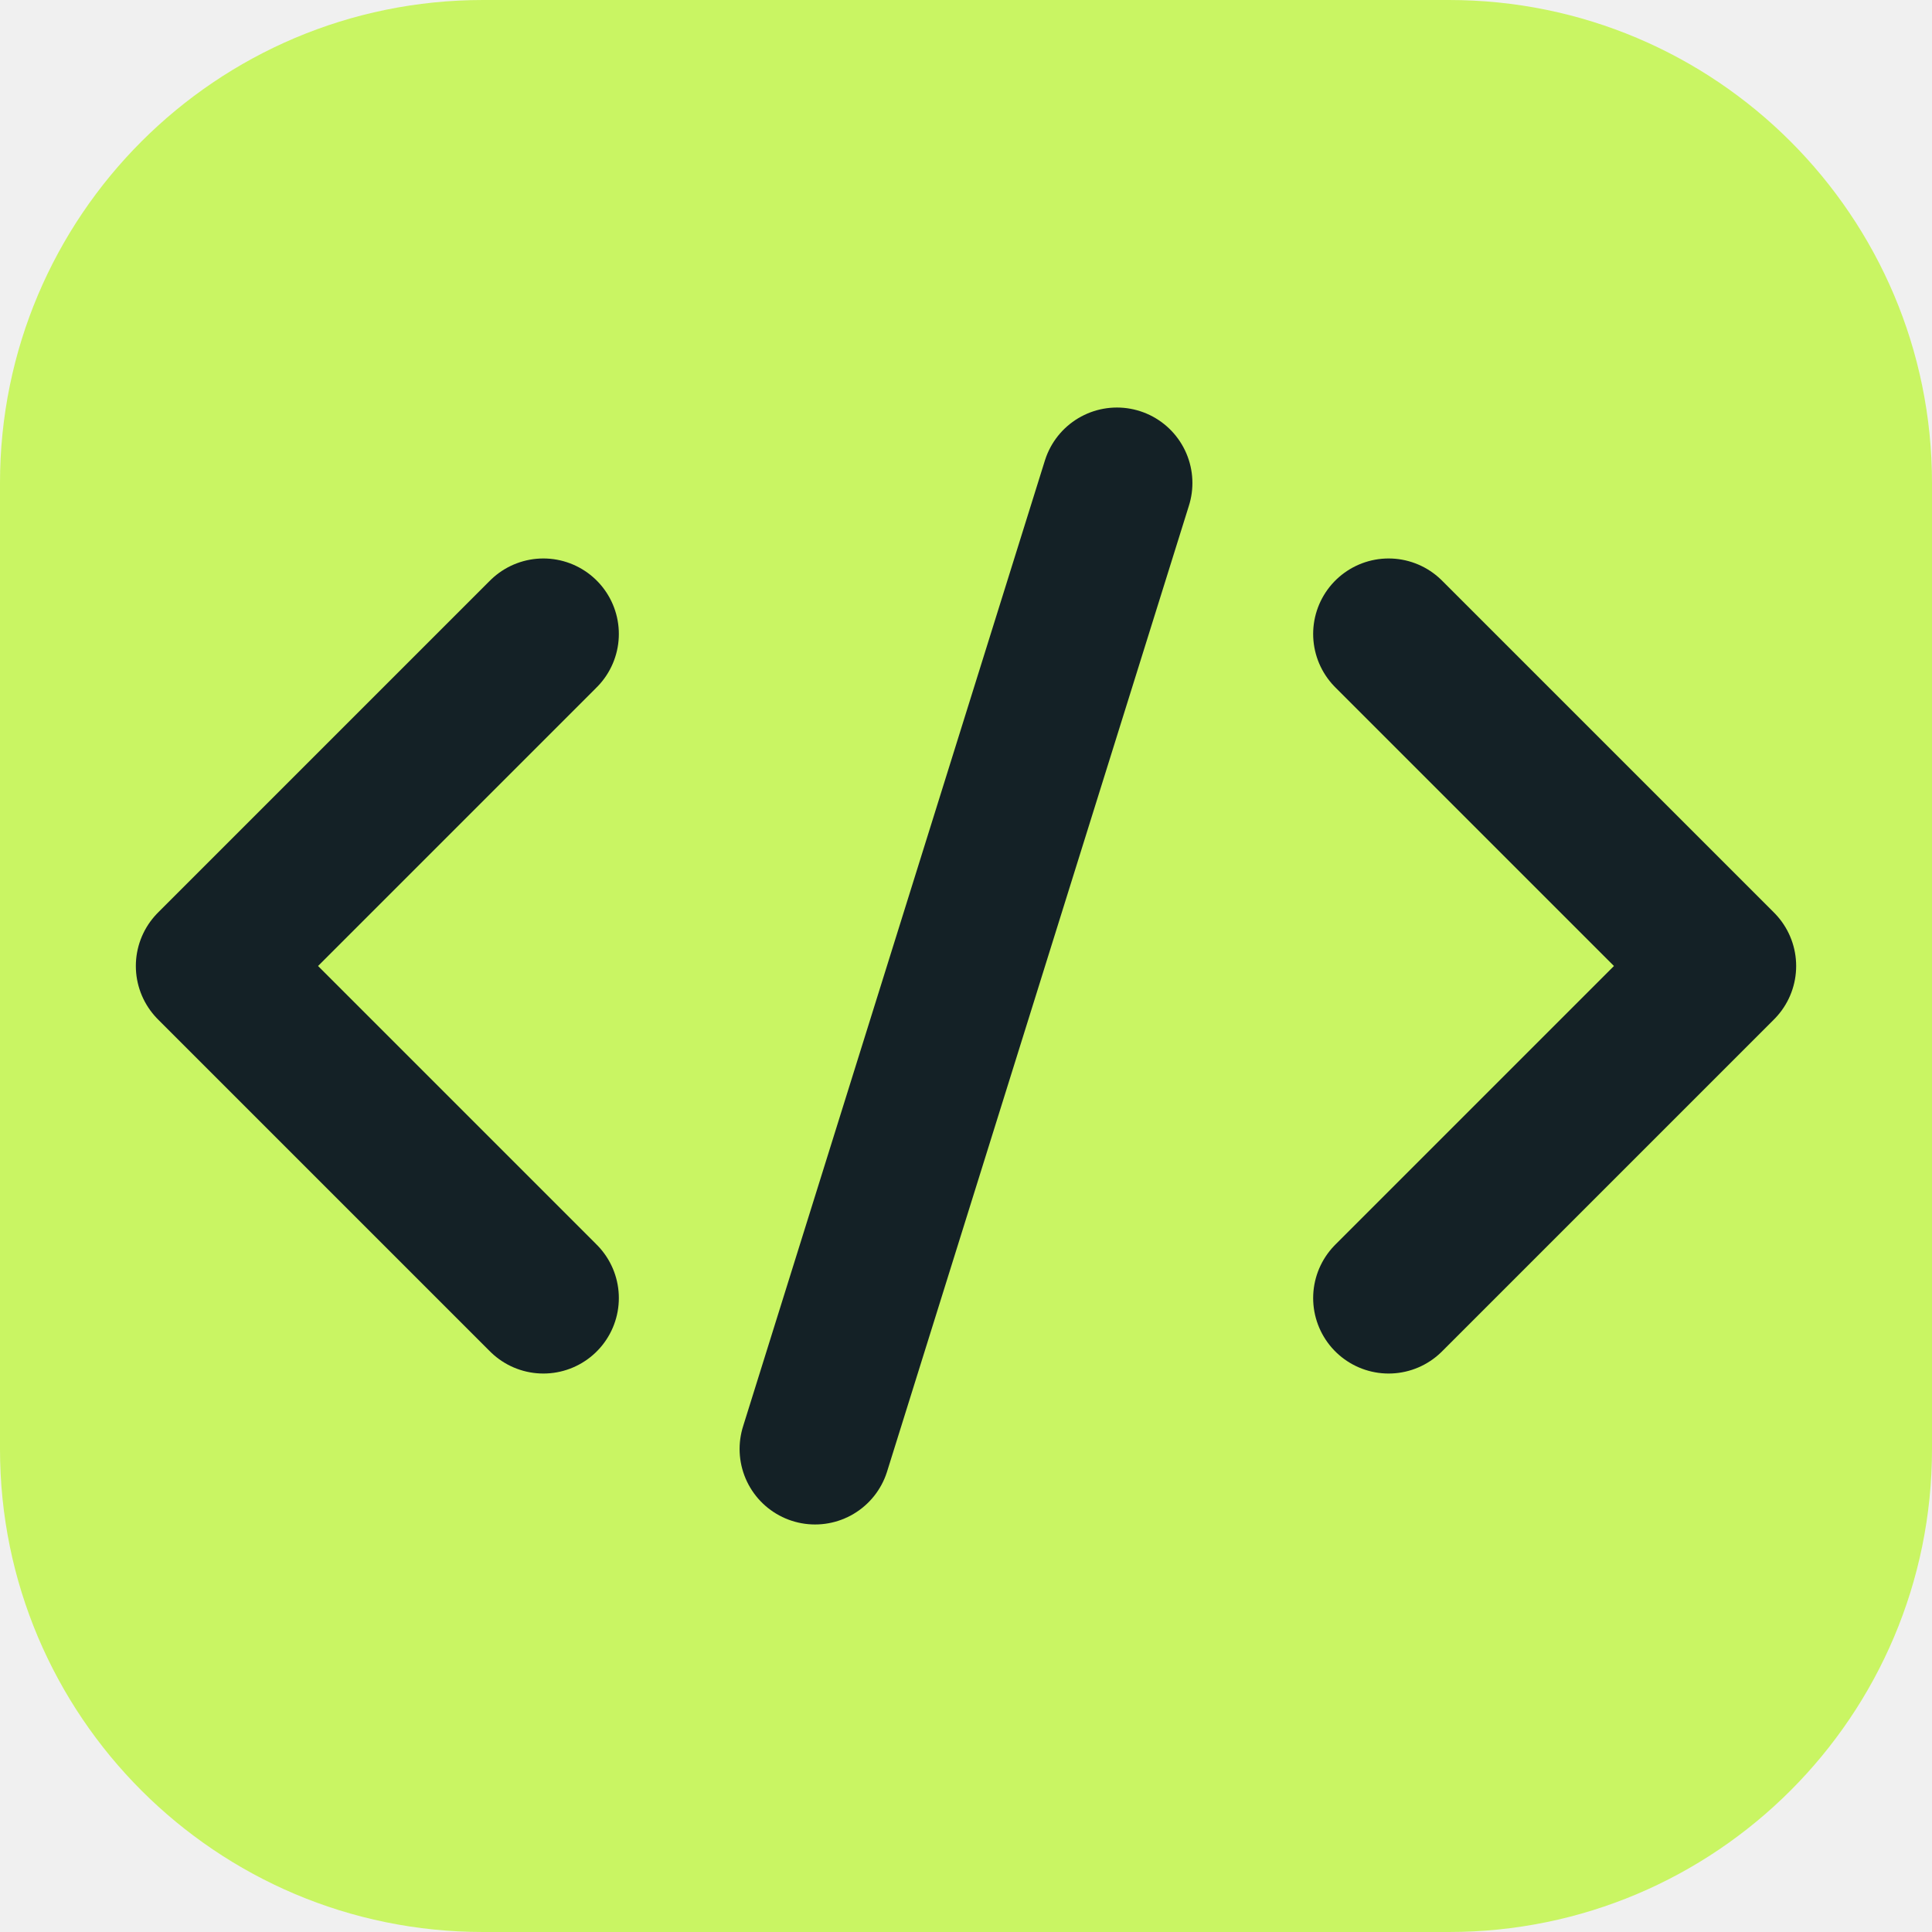
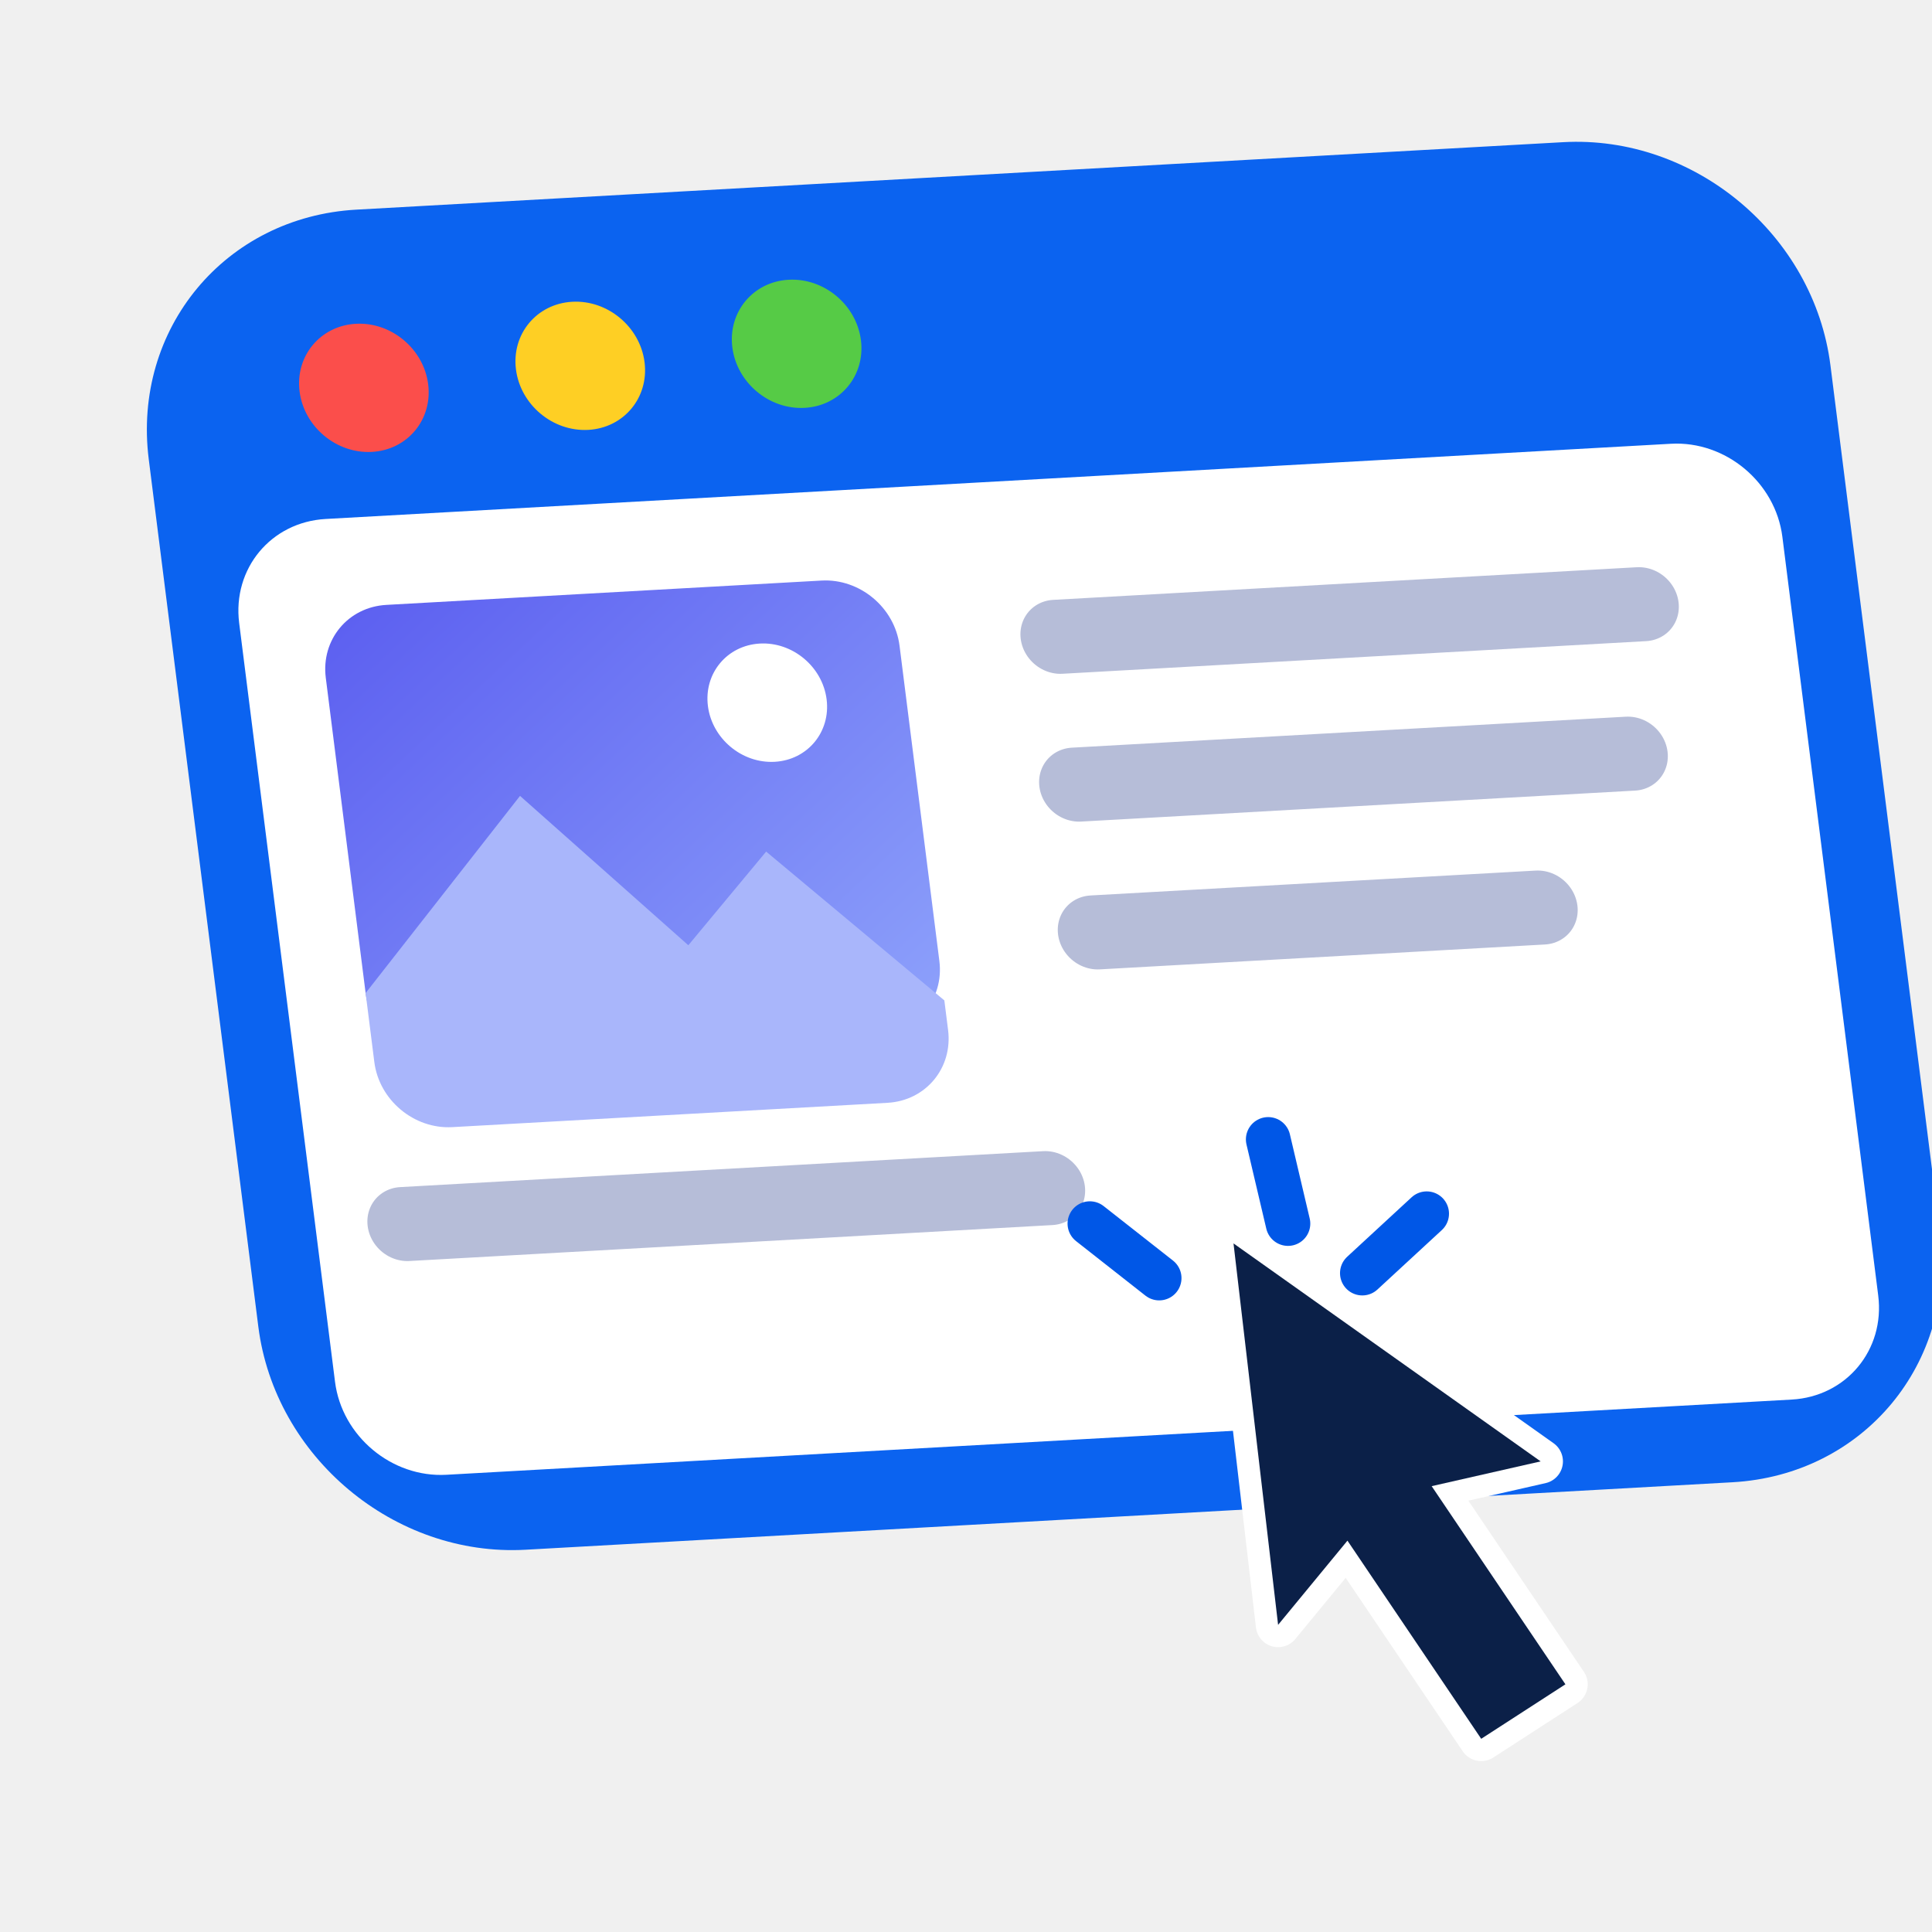
- <svg xmlns="http://www.w3.org/2000/svg" viewBox="0 0 64 64">
-   <rect width="64" height="64" rx="16" fill="#c9f563" />
-   <path d="m18 21-11 11 11 11m28-22 11 11-11 11M37 16 27 48" fill="none" stroke="#142126" stroke-width="5" stroke-linecap="round" stroke-linejoin="round" />
+ <svg xmlns="http://www.w3.org/2000/svg" viewBox="42 395 390 390">
+   <defs>
+     <linearGradient id="f" x1="0" y1="0" x2="1" y2="1">
+       <stop offset="0" stop-color="#5b5ef0" />
+       <stop offset="1" stop-color="#8ea2fb" />
+     </linearGradient>
+   </defs>
+   <g transform="translate(66 440) rotate(-3.2) skewX(4)">
+     <rect width="340" height="272" rx="48" fill="#0b63f0" />
+     <circle cx="45" cy="36" r="13" fill="#fb4e4b" />
+     <circle cx="89" cy="34" r="13" fill="#fecf24" />
+     <circle cx="133" cy="32" r="13" fill="#56cb46" />
+     <rect x="14" y="62" width="312" height="194" rx="20" fill="#fff" />
+     <rect x="30" y="80" width="116" height="92" rx="14" fill="url(#f)" />
+     <path d="M30 158l36-38 30 32 18-18 32 32v-0 6a14 14 0 0 1-14 14H44a14 14 0 0 1-14-14z" fill="#a9b6fb" />
+     <circle cx="118" cy="104" r="12" fill="#fff" />
+     <g stroke="#b6bdd8" stroke-width="15" stroke-linecap="round">
+       <path d="M178 94h118M178 124h112M178 154h90M32 205h130" />
+     </g>
+   </g>
+   <g fill="none" stroke="#0057e7" stroke-width="9" stroke-linecap="round">
+     <path d="M262 642l14 11M298 625l4 17M330 640l-13 12" />
+   </g>
+   <path d="M291 646l62 44-22 5 27 40-17 11-27-40-14 17z" fill="#0b2048" stroke="#fff" stroke-width="9" stroke-linejoin="round" paint-order="stroke" />
</svg>
